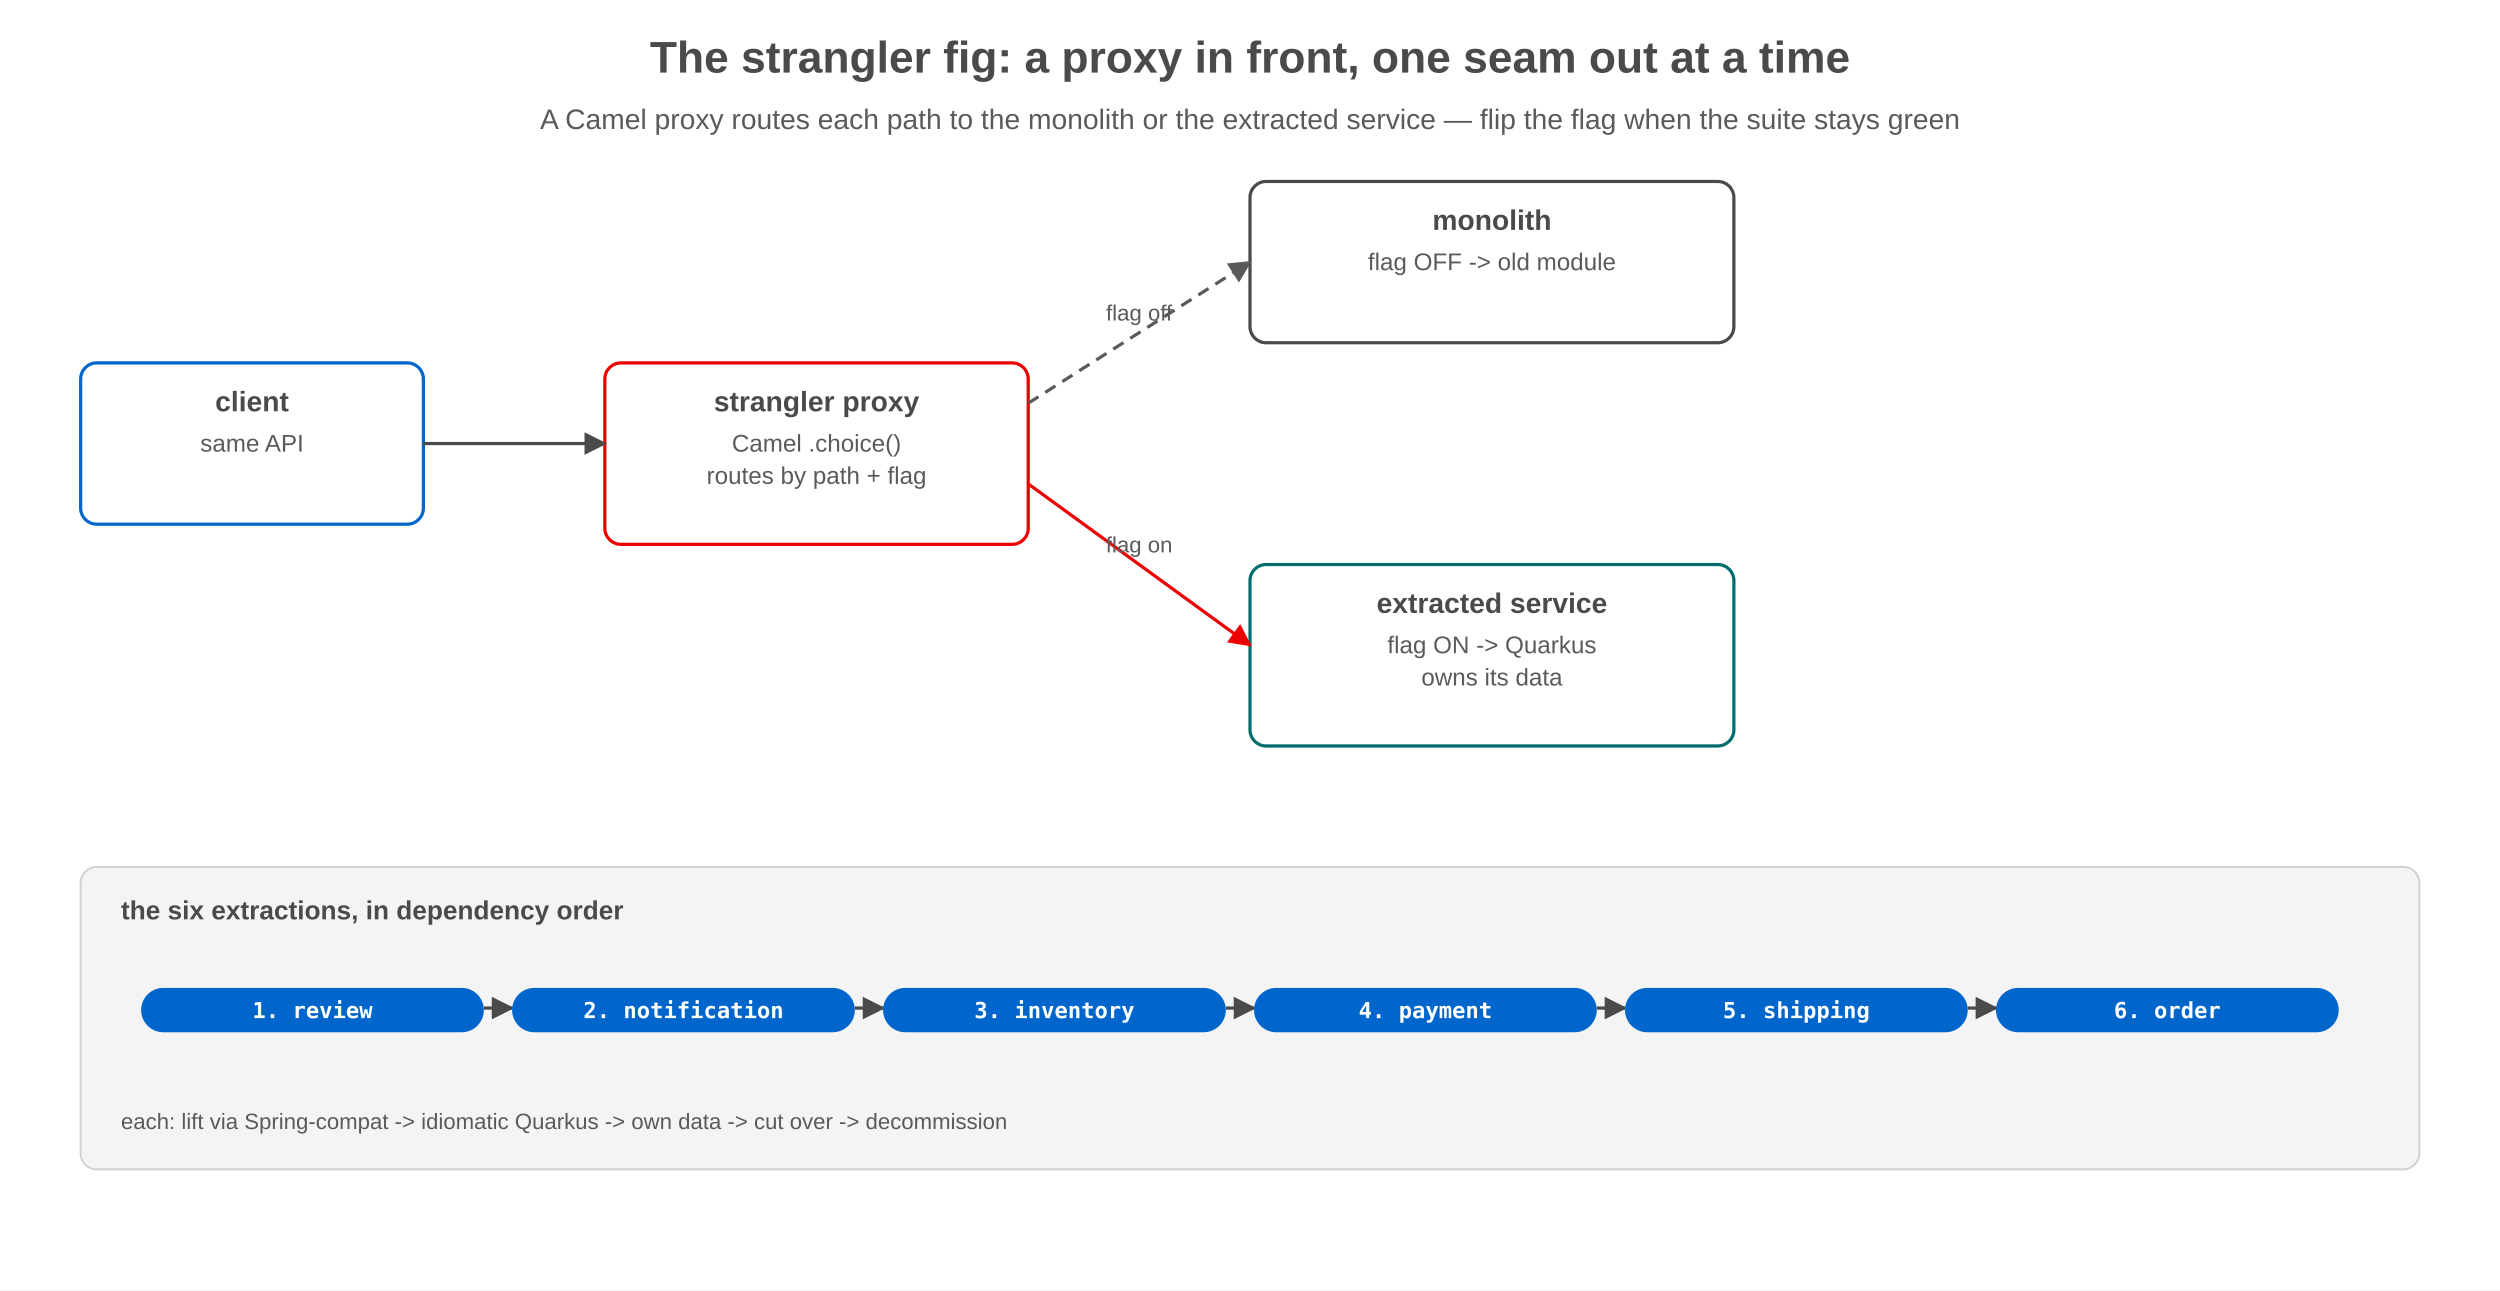
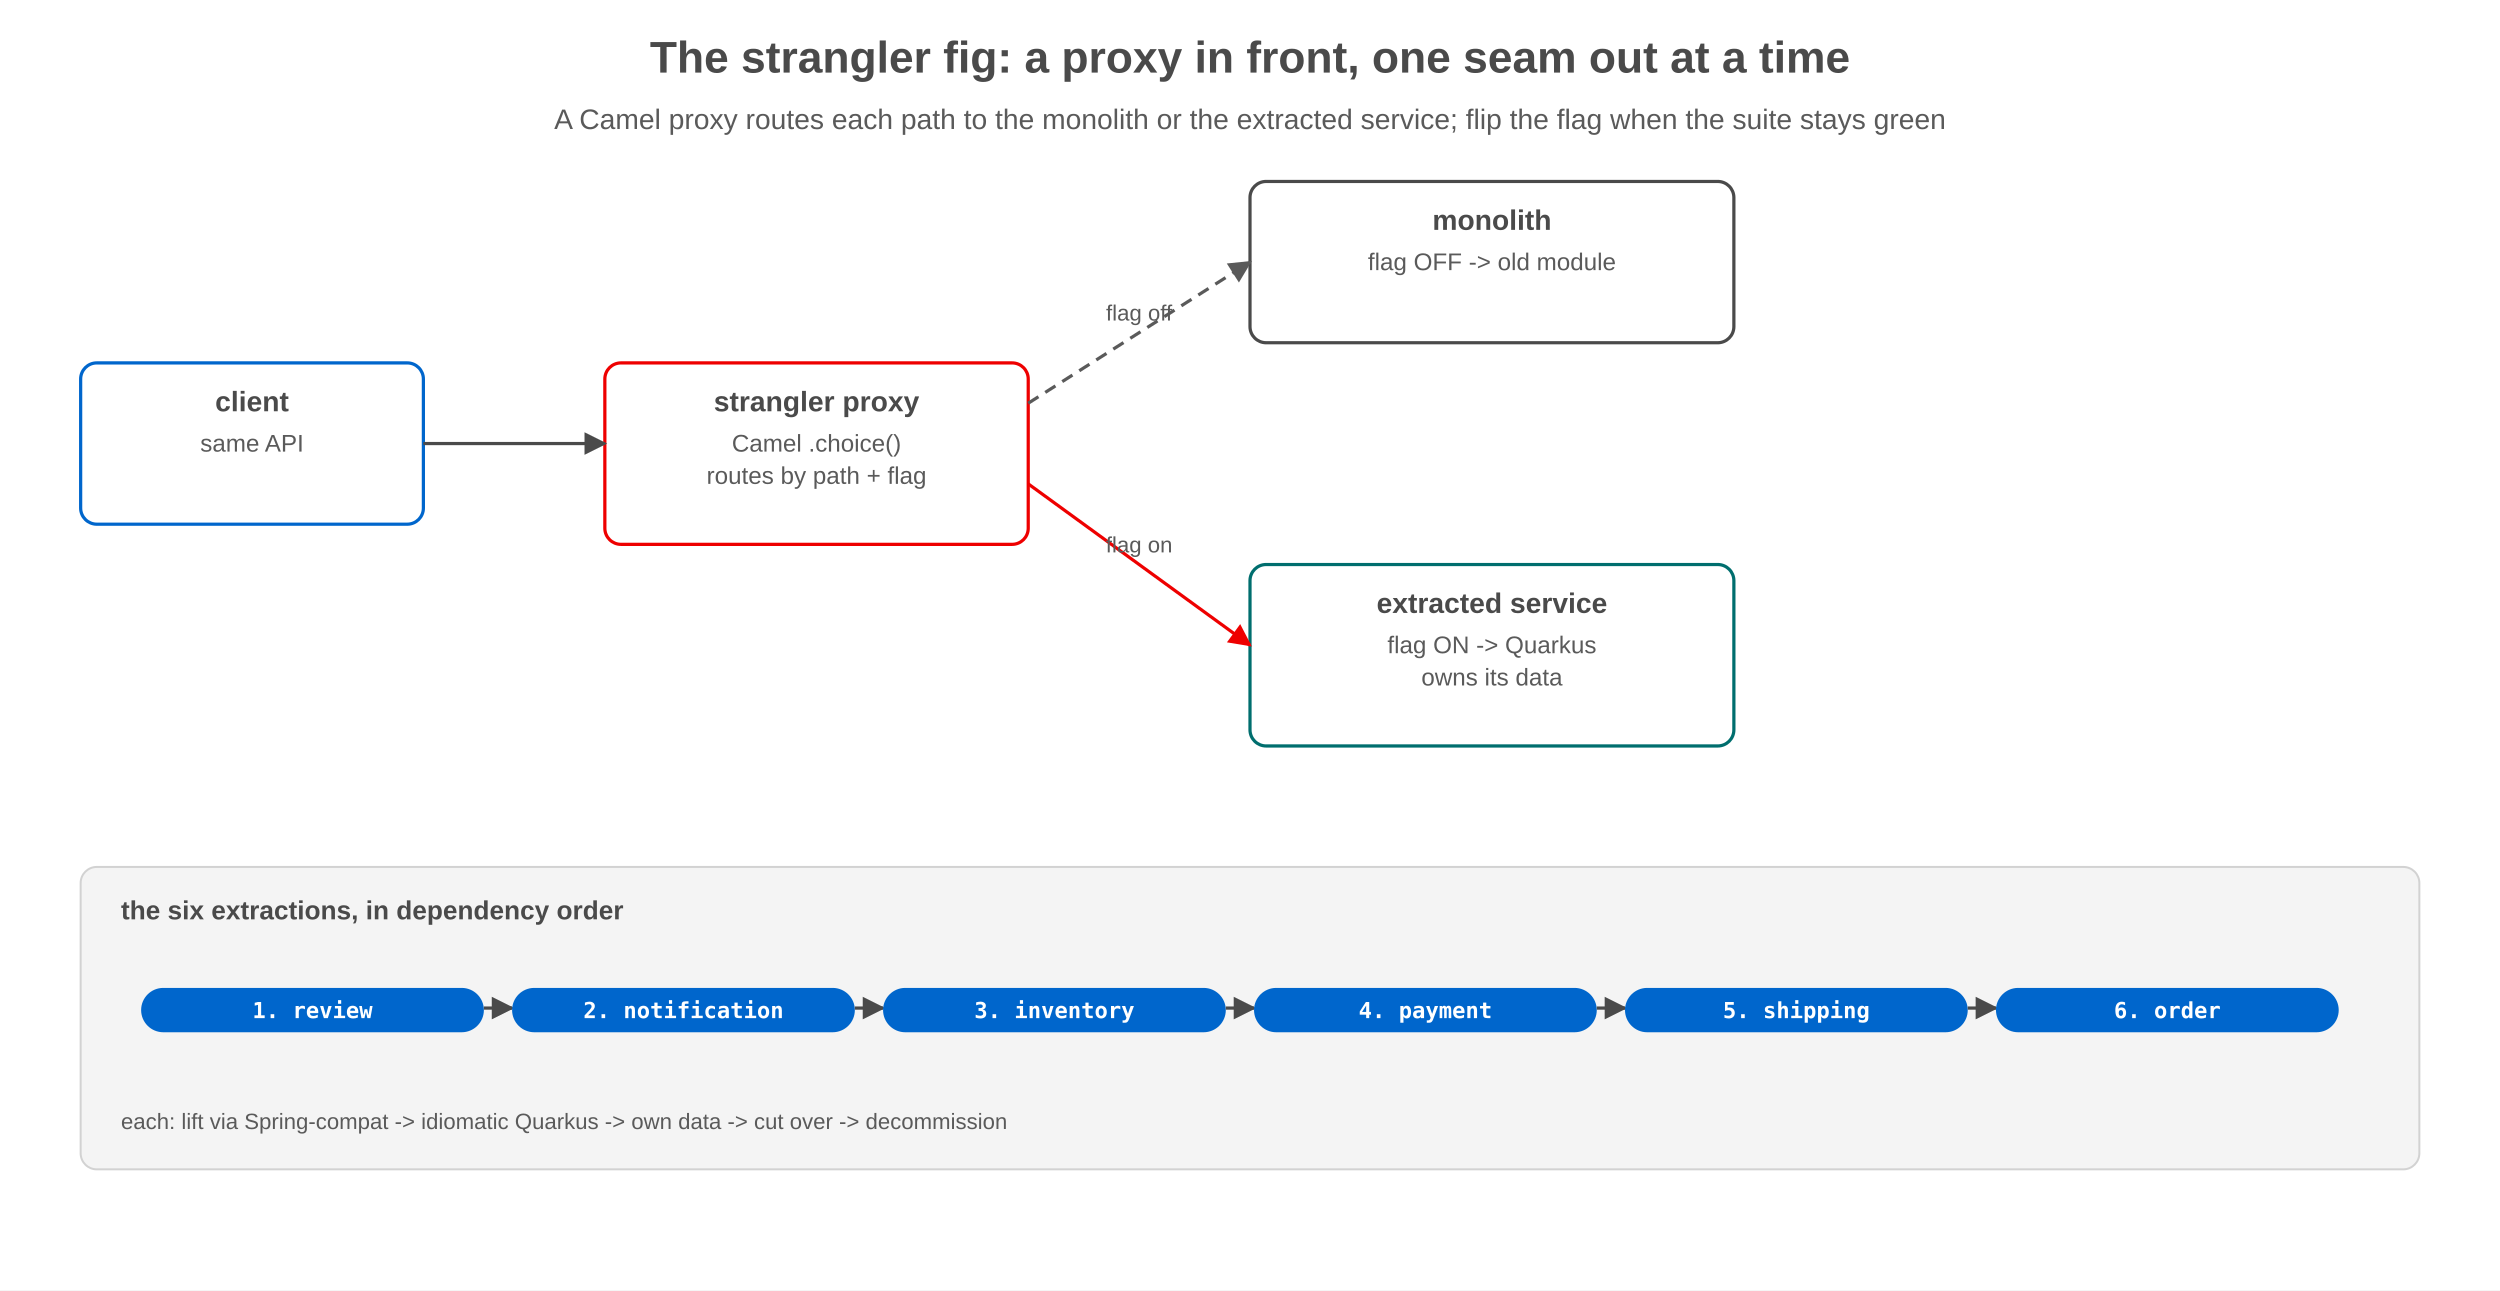
<svg xmlns="http://www.w3.org/2000/svg" viewBox="0 0 1240 640" width="1240" height="640">
  <defs>
    <marker id="_arrow_neutral_0" viewBox="0 0 10 10" refX="9" refY="5" markerWidth="7" markerHeight="7" orient="auto-start-reverse">
      <path d="M 0 0 L 10 5 L 0 10 z" fill="#4A4A4A" />
    </marker>
    <marker id="_arrow_muted_1" viewBox="0 0 10 10" refX="9" refY="5" markerWidth="7" markerHeight="7" orient="auto-start-reverse">
      <path d="M 0 0 L 10 5 L 0 10 z" fill="#5A5A5A" />
    </marker>
    <marker id="_arrow_rest_0" viewBox="0 0 10 10" refX="9" refY="5" markerWidth="7" markerHeight="7" orient="auto-start-reverse">
      <path d="M 0 0 L 10 5 L 0 10 z" fill="#EE0000" />
    </marker>
  </defs>
  <rect x="0" y="0" width="1240" height="640" fill="#FFFFFF" />
  <text x="620.0" y="36" font-family="Overpass, Red Hat Text, Arial, sans-serif" font-size="22" font-weight="bold" fill="#4A4A4A" text-anchor="middle">The strangler fig: a proxy in front, one seam out at a time</text>
-   <text x="620.0" y="64" font-family="Overpass, Red Hat Text, Arial, sans-serif" font-size="14" font-weight="normal" fill="#5A5A5A" text-anchor="middle">A Camel proxy routes each path to the monolith or the extracted service — flip the flag when the suite stays green</text>
+   <text x="620.0" y="64" font-family="Overpass, Red Hat Text, Arial, sans-serif" font-size="14" font-weight="normal" fill="#5A5A5A" text-anchor="middle">A Camel proxy routes each path to the monolith or the extracted service; flip the flag when the suite stays green</text>
  <rect x="40" y="180" width="170" height="80" rx="8" ry="8" fill="#FFFFFF" stroke="#0066CC" stroke-width="1.6" />
  <text x="125.0" y="204" font-family="Overpass, Red Hat Text, Arial, sans-serif" font-size="14" font-weight="600" fill="#4A4A4A" text-anchor="middle">client</text>
  <text x="125.0" y="224" font-family="Red Hat Text, Arial, sans-serif" font-size="12" fill="#5A5A5A" text-anchor="middle">same API</text>
  <rect x="300" y="180" width="210" height="90" rx="8" ry="8" fill="#FFFFFF" stroke="#EE0000" stroke-width="1.6" />
  <text x="405.0" y="204" font-family="Overpass, Red Hat Text, Arial, sans-serif" font-size="14" font-weight="600" fill="#4A4A4A" text-anchor="middle">strangler proxy</text>
  <text x="405.0" y="224" font-family="Red Hat Text, Arial, sans-serif" font-size="12" fill="#5A5A5A" text-anchor="middle">Camel .choice()</text>
  <text x="405.0" y="240" font-family="Red Hat Text, Arial, sans-serif" font-size="12" fill="#5A5A5A" text-anchor="middle">routes by path + flag</text>
  <line x1="210" y1="220" x2="300" y2="220" stroke="#4A4A4A" stroke-width="1.6" marker-end="url(#_arrow_neutral_0)" />
  <rect x="620" y="90" width="240" height="80" rx="8" ry="8" fill="#FFFFFF" stroke="#4A4A4A" stroke-width="1.6" />
  <text x="740.0" y="114" font-family="Overpass, Red Hat Text, Arial, sans-serif" font-size="14" font-weight="600" fill="#4A4A4A" text-anchor="middle">monolith</text>
  <text x="740.0" y="134" font-family="Red Hat Text, Arial, sans-serif" font-size="12" fill="#5A5A5A" text-anchor="middle">flag OFF -&gt; old module</text>
  <rect x="620" y="280" width="240" height="90" rx="8" ry="8" fill="#FFFFFF" stroke="#006E6E" stroke-width="1.6" />
  <text x="740.0" y="304" font-family="Overpass, Red Hat Text, Arial, sans-serif" font-size="14" font-weight="600" fill="#4A4A4A" text-anchor="middle">extracted service</text>
  <text x="740.0" y="324" font-family="Red Hat Text, Arial, sans-serif" font-size="12" fill="#5A5A5A" text-anchor="middle">flag ON -&gt; Quarkus</text>
  <text x="740.0" y="340" font-family="Red Hat Text, Arial, sans-serif" font-size="12" fill="#5A5A5A" text-anchor="middle">owns its data</text>
  <line x1="510" y1="200" x2="620" y2="130" stroke="#5A5A5A" stroke-width="1.6" stroke-dasharray="6,4" marker-end="url(#_arrow_muted_1)" />
  <text x="565.0" y="159.0" font-family="Red Hat Text, Arial, sans-serif" font-size="11" fill="#5A5A5A" text-anchor="middle">flag off</text>
  <line x1="510" y1="240" x2="620" y2="320" stroke="#EE0000" stroke-width="1.6" marker-end="url(#_arrow_rest_0)" />
  <text x="565.0" y="274.0" font-family="Red Hat Text, Arial, sans-serif" font-size="11" fill="#5A5A5A" text-anchor="middle">flag on</text>
  <rect x="40" y="430" width="1160" height="150" rx="8" ry="8" fill="#F4F4F4" stroke="#D2D2D2" stroke-width="1" />
  <text x="60" y="456" font-family="Overpass, Red Hat Text, Arial, sans-serif" font-size="13" font-weight="bold" fill="#4A4A4A" text-anchor="start">the six extractions, in dependency order</text>
  <rect x="70" y="490" width="170" height="22" rx="11" ry="11" fill="#0066CC" />
  <text x="155.0" y="505" font-family="Red Hat Mono, Menlo, monospace" font-size="11" font-weight="600" fill="#FFFFFF" text-anchor="middle">1. review</text>
  <line x1="240" y1="500" x2="254" y2="500" stroke="#4A4A4A" stroke-width="1.6" marker-end="url(#_arrow_neutral_0)" />
  <rect x="254" y="490" width="170" height="22" rx="11" ry="11" fill="#0066CC" />
  <text x="339.0" y="505" font-family="Red Hat Mono, Menlo, monospace" font-size="11" font-weight="600" fill="#FFFFFF" text-anchor="middle">2. notification</text>
  <line x1="424" y1="500" x2="438" y2="500" stroke="#4A4A4A" stroke-width="1.6" marker-end="url(#_arrow_neutral_0)" />
  <rect x="438" y="490" width="170" height="22" rx="11" ry="11" fill="#0066CC" />
  <text x="523.0" y="505" font-family="Red Hat Mono, Menlo, monospace" font-size="11" font-weight="600" fill="#FFFFFF" text-anchor="middle">3. inventory</text>
  <line x1="608" y1="500" x2="622" y2="500" stroke="#4A4A4A" stroke-width="1.6" marker-end="url(#_arrow_neutral_0)" />
  <rect x="622" y="490" width="170" height="22" rx="11" ry="11" fill="#0066CC" />
  <text x="707.0" y="505" font-family="Red Hat Mono, Menlo, monospace" font-size="11" font-weight="600" fill="#FFFFFF" text-anchor="middle">4. payment</text>
  <line x1="792" y1="500" x2="806" y2="500" stroke="#4A4A4A" stroke-width="1.6" marker-end="url(#_arrow_neutral_0)" />
  <rect x="806" y="490" width="170" height="22" rx="11" ry="11" fill="#0066CC" />
  <text x="891.0" y="505" font-family="Red Hat Mono, Menlo, monospace" font-size="11" font-weight="600" fill="#FFFFFF" text-anchor="middle">5. shipping</text>
  <line x1="976" y1="500" x2="990" y2="500" stroke="#4A4A4A" stroke-width="1.6" marker-end="url(#_arrow_neutral_0)" />
  <rect x="990" y="490" width="170" height="22" rx="11" ry="11" fill="#0066CC" />
  <text x="1075.0" y="505" font-family="Red Hat Mono, Menlo, monospace" font-size="11" font-weight="600" fill="#FFFFFF" text-anchor="middle">6. order</text>
  <text x="60" y="560" font-family="Overpass, Red Hat Text, Arial, sans-serif" font-size="11" font-weight="normal" fill="#5A5A5A" text-anchor="start">each: lift via Spring-compat -&gt; idiomatic Quarkus -&gt; own data -&gt; cut over -&gt; decommission</text>
</svg>
